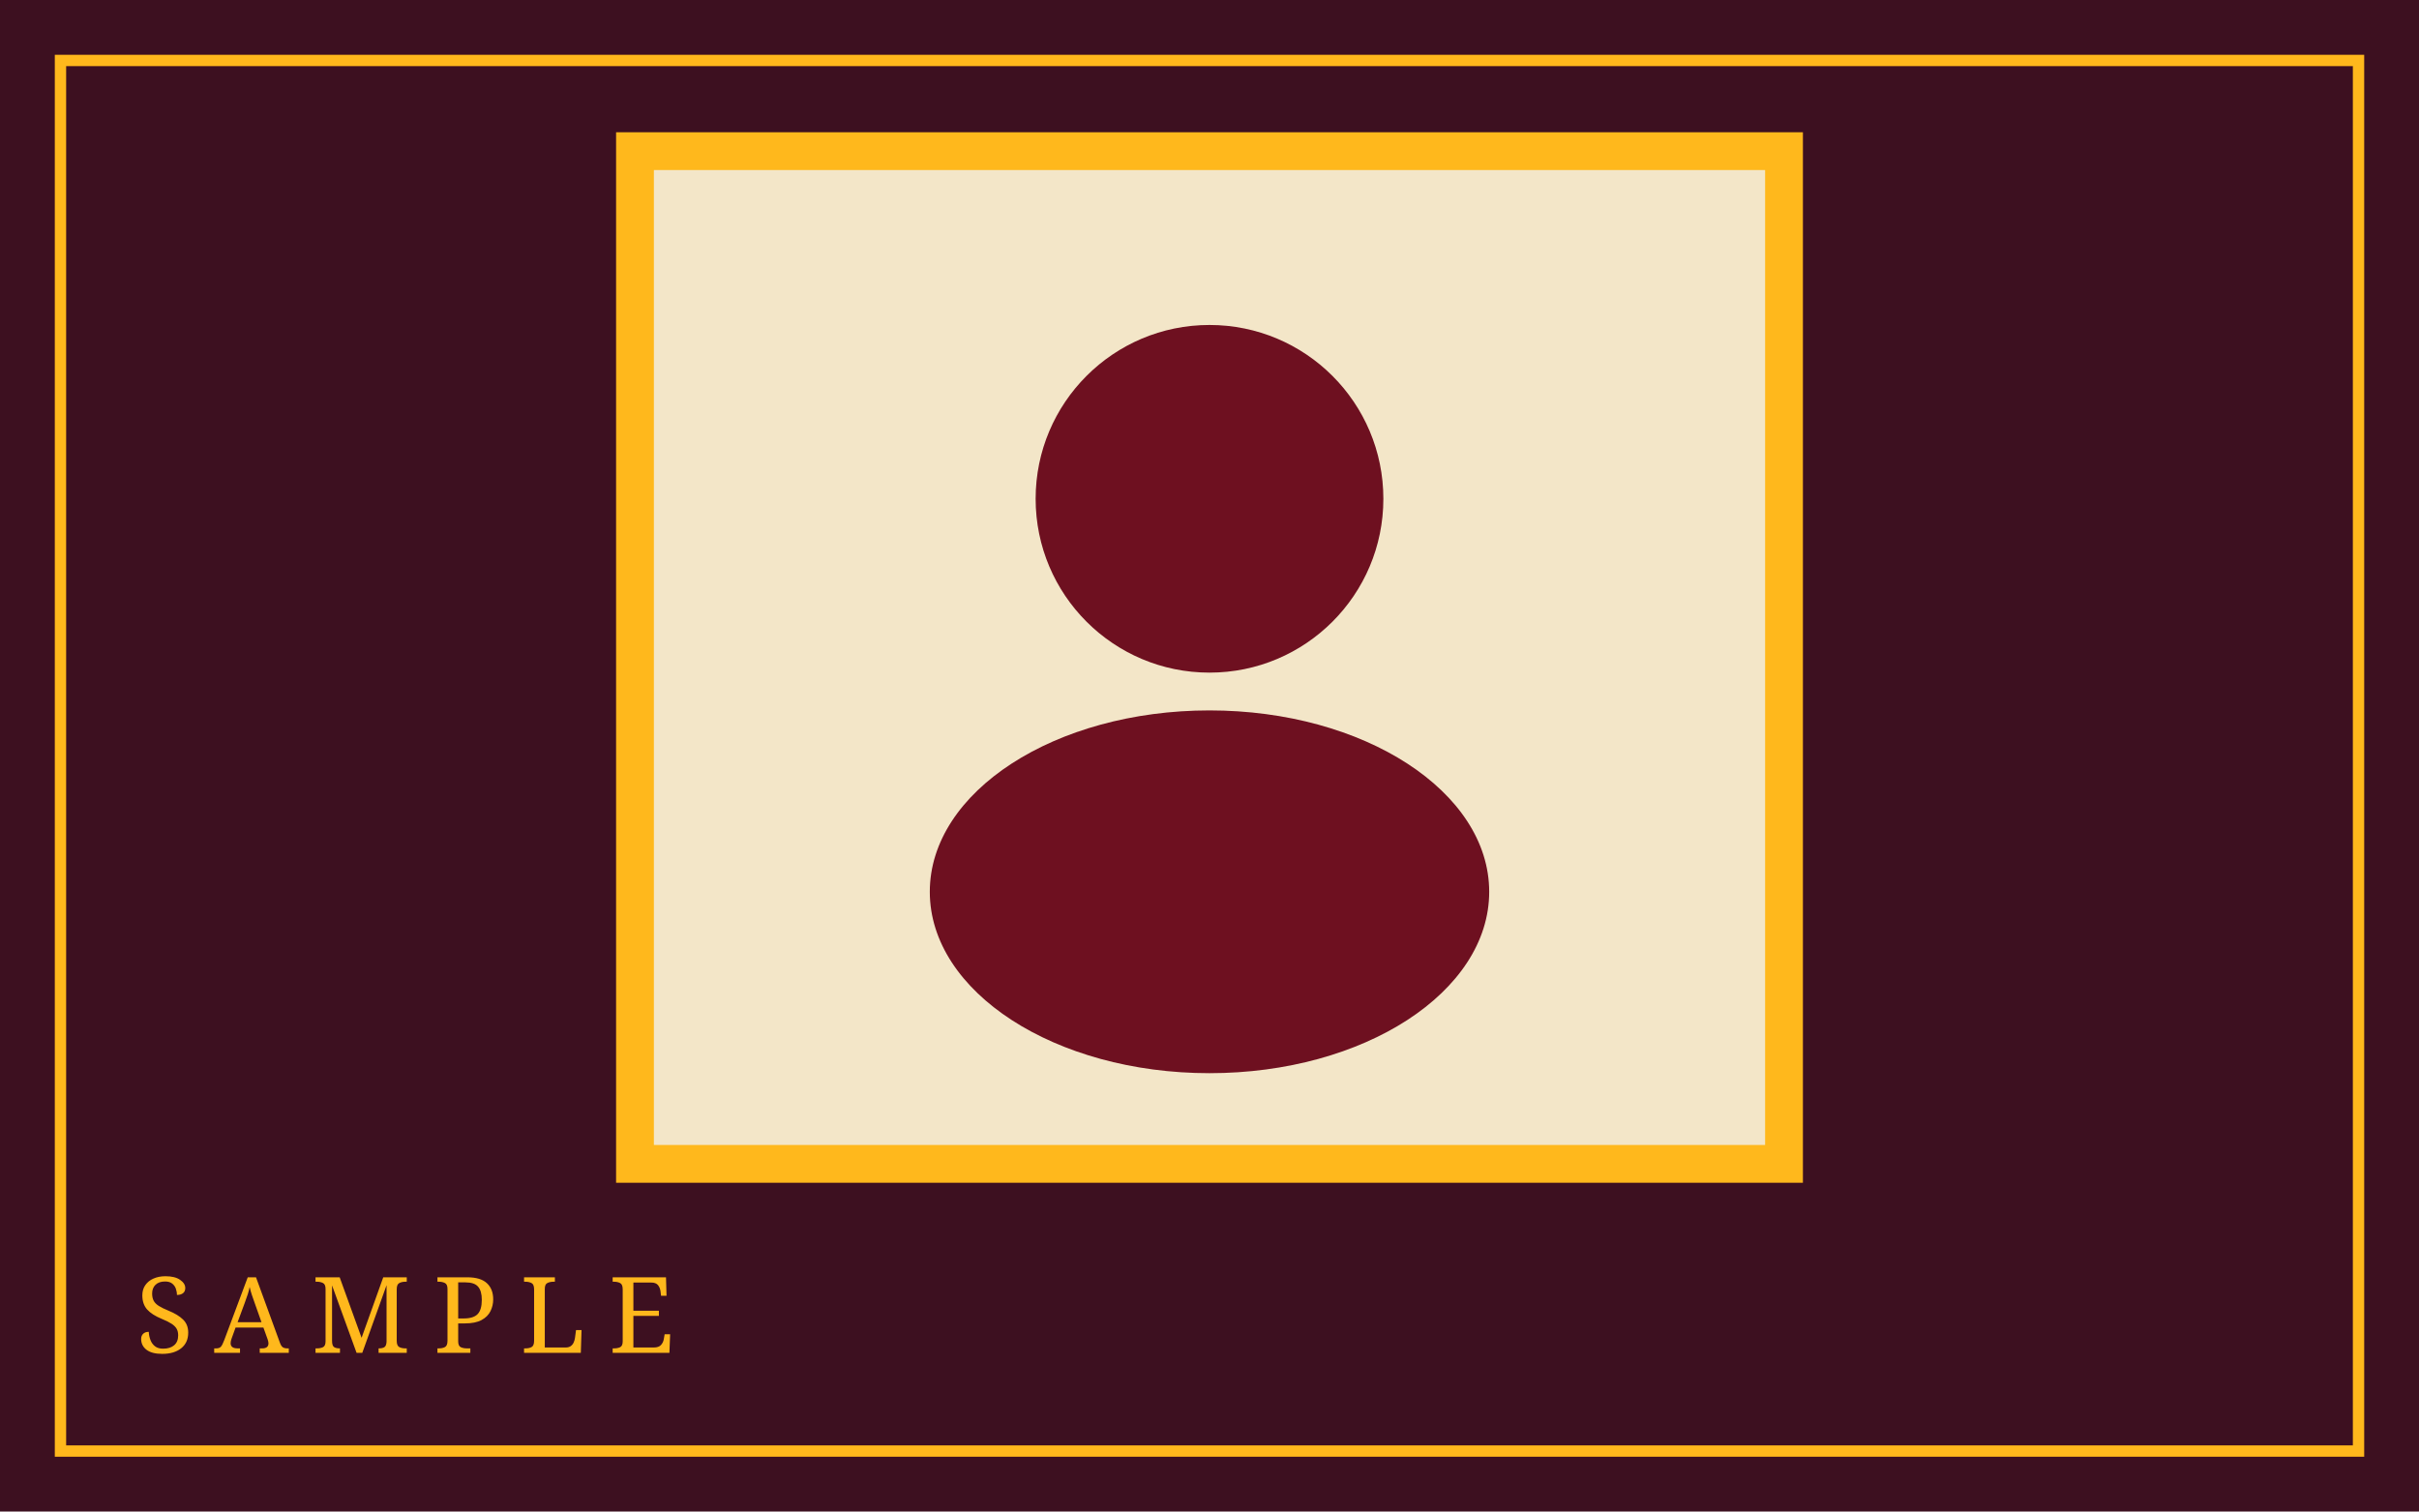
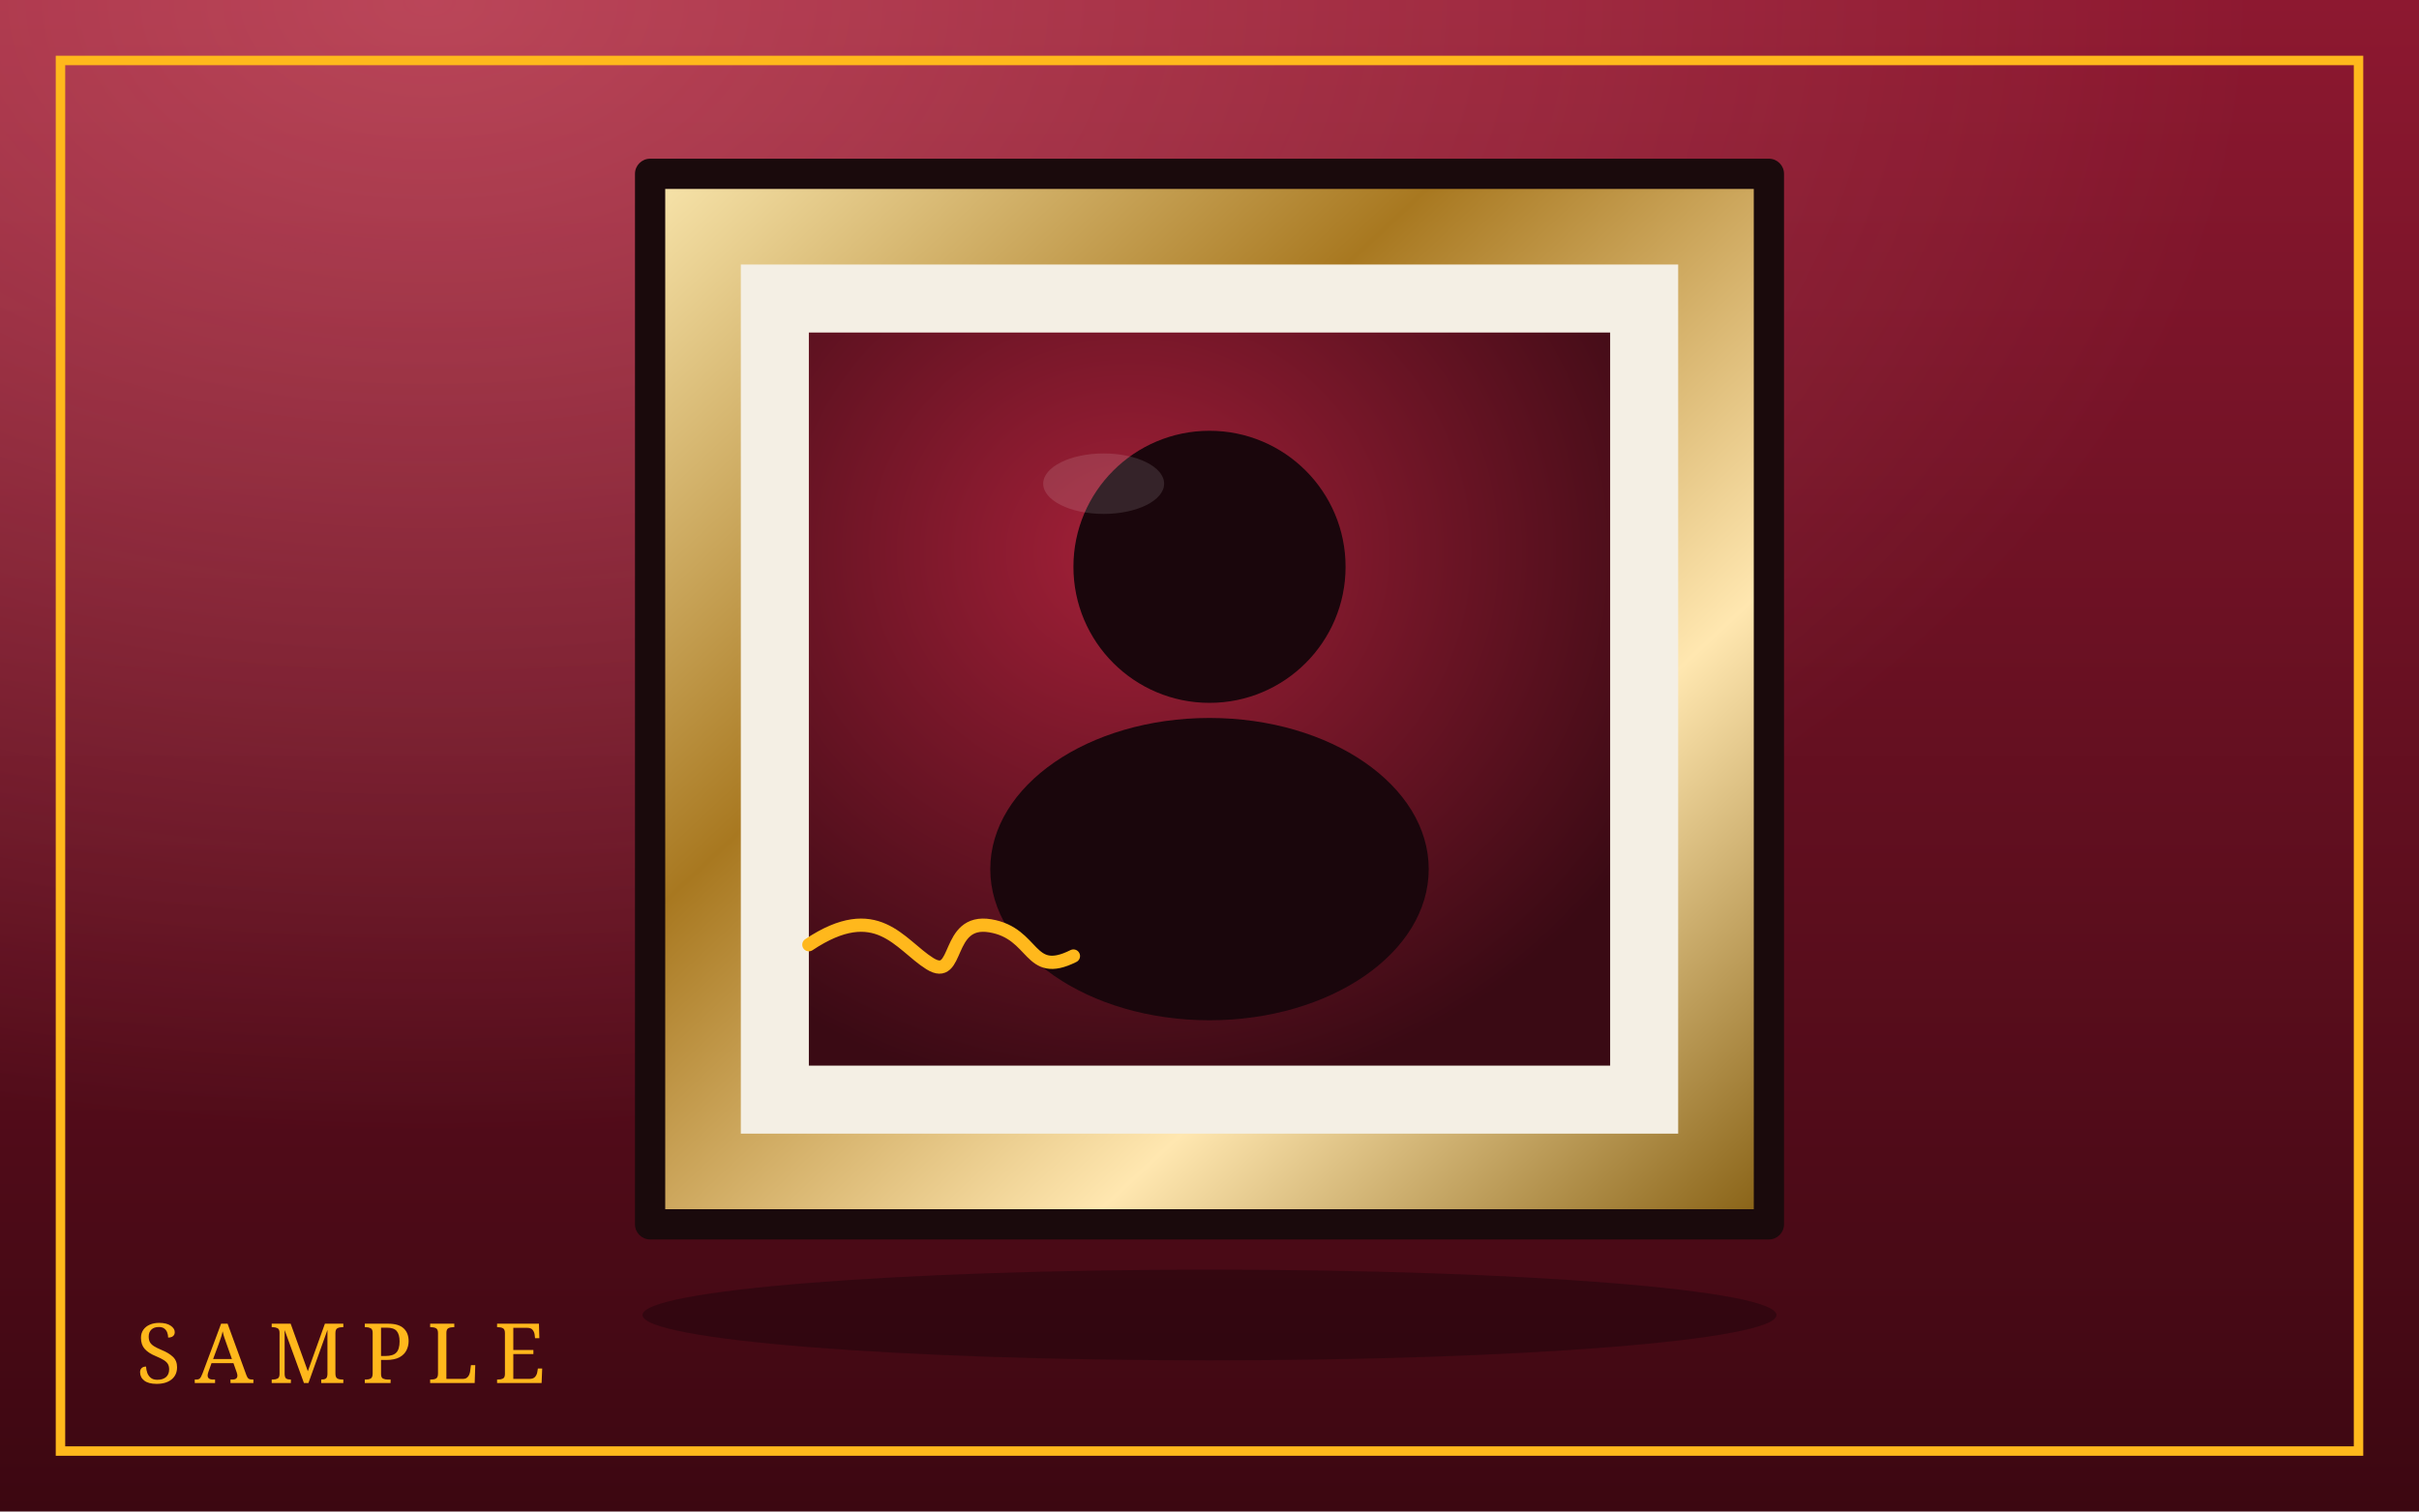
<svg xmlns="http://www.w3.org/2000/svg" width="640" height="400" viewBox="0 0 640 400">
-   <rect width="640" height="400" fill="#3d1020" />
-   <rect x="16" y="16" width="608" height="368" fill="none" stroke="#FFB81C" stroke-width="3" />
-   <rect x="168" y="40" width="304" height="268" fill="#f3e6c8" stroke="#FFB81C" stroke-width="10" />
-   <circle cx="320" cy="132" r="46" fill="#6e1020" />
-   <ellipse cx="320" cy="236" rx="74" ry="48" fill="#6e1020" />
-   <text x="36" y="358" fill="#FFB81C" font-family="serif" font-size="28" letter-spacing="6">SAMPLE</text>
+   <defs>
+     <linearGradient id="bg" x1="0" y1="0" x2="0" y2="1">
+       <stop offset="0" stop-color="#8d1830" />
+       <stop offset="1" stop-color="#3c0711" />
+     </linearGradient>
+     <radialGradient id="wash" cx="18%" cy="0%" r="75%">
+       <stop offset="0" stop-color="#ff8a96" stop-opacity="0.4" />
+       <stop offset="1" stop-color="#ff8a96" stop-opacity="0" />
+     </radialGradient>
+     <linearGradient id="frame" x1="0" y1="0" x2="1" y2="1">
+       <stop offset="0" stop-color="#f6e2a8" />
+       <stop offset="0.35" stop-color="#a87820" />
+       <stop offset="0.7" stop-color="#ffe7b0" />
+       <stop offset="1" stop-color="#8a6418" />
+     </linearGradient>
+     <radialGradient id="well" cx="40%" cy="30%" r="75%">
+       <stop offset="0" stop-color="#a32038" />
+       <stop offset="1" stop-color="#3a0a14" />
+     </radialGradient>
+   </defs>
+   <rect width="640" height="400" fill="url(#bg)" />
+   <rect width="640" height="400" fill="url(#wash)" />
+   <rect x="16" y="16" width="608" height="368" fill="none" stroke="#FFB81C" stroke-width="2.5" />
+   <ellipse cx="320" cy="348" rx="150" ry="12" fill="#140208" opacity="0.4" />
+   <rect x="168" y="42" width="304" height="286" rx="4" fill="#1a0a0c" />
+   <rect x="176" y="50" width="288" height="270" fill="url(#frame)" />
+   <rect x="196" y="70" width="248" height="230" fill="#f4efe4" />
+   <rect x="214" y="88" width="212" height="194" fill="url(#well)" />
+   <circle cx="320" cy="150" r="36" fill="#1a060c" />
+   <ellipse cx="320" cy="230" rx="58" ry="40" fill="#1a060c" />
+   <ellipse cx="292" cy="128" rx="16" ry="8" fill="#fff" opacity="0.12" />
+   <path d="M214 250c18-12 24 0 32 5 8 5 4-12 16-10 12 2 10 14 22 8" fill="none" stroke="#FFB81C" stroke-width="3.5" stroke-linecap="round" />
+   <text x="36" y="366" fill="#FFB81C" font-family="serif" font-size="22" letter-spacing="4">SAMPLE</text>
</svg>
